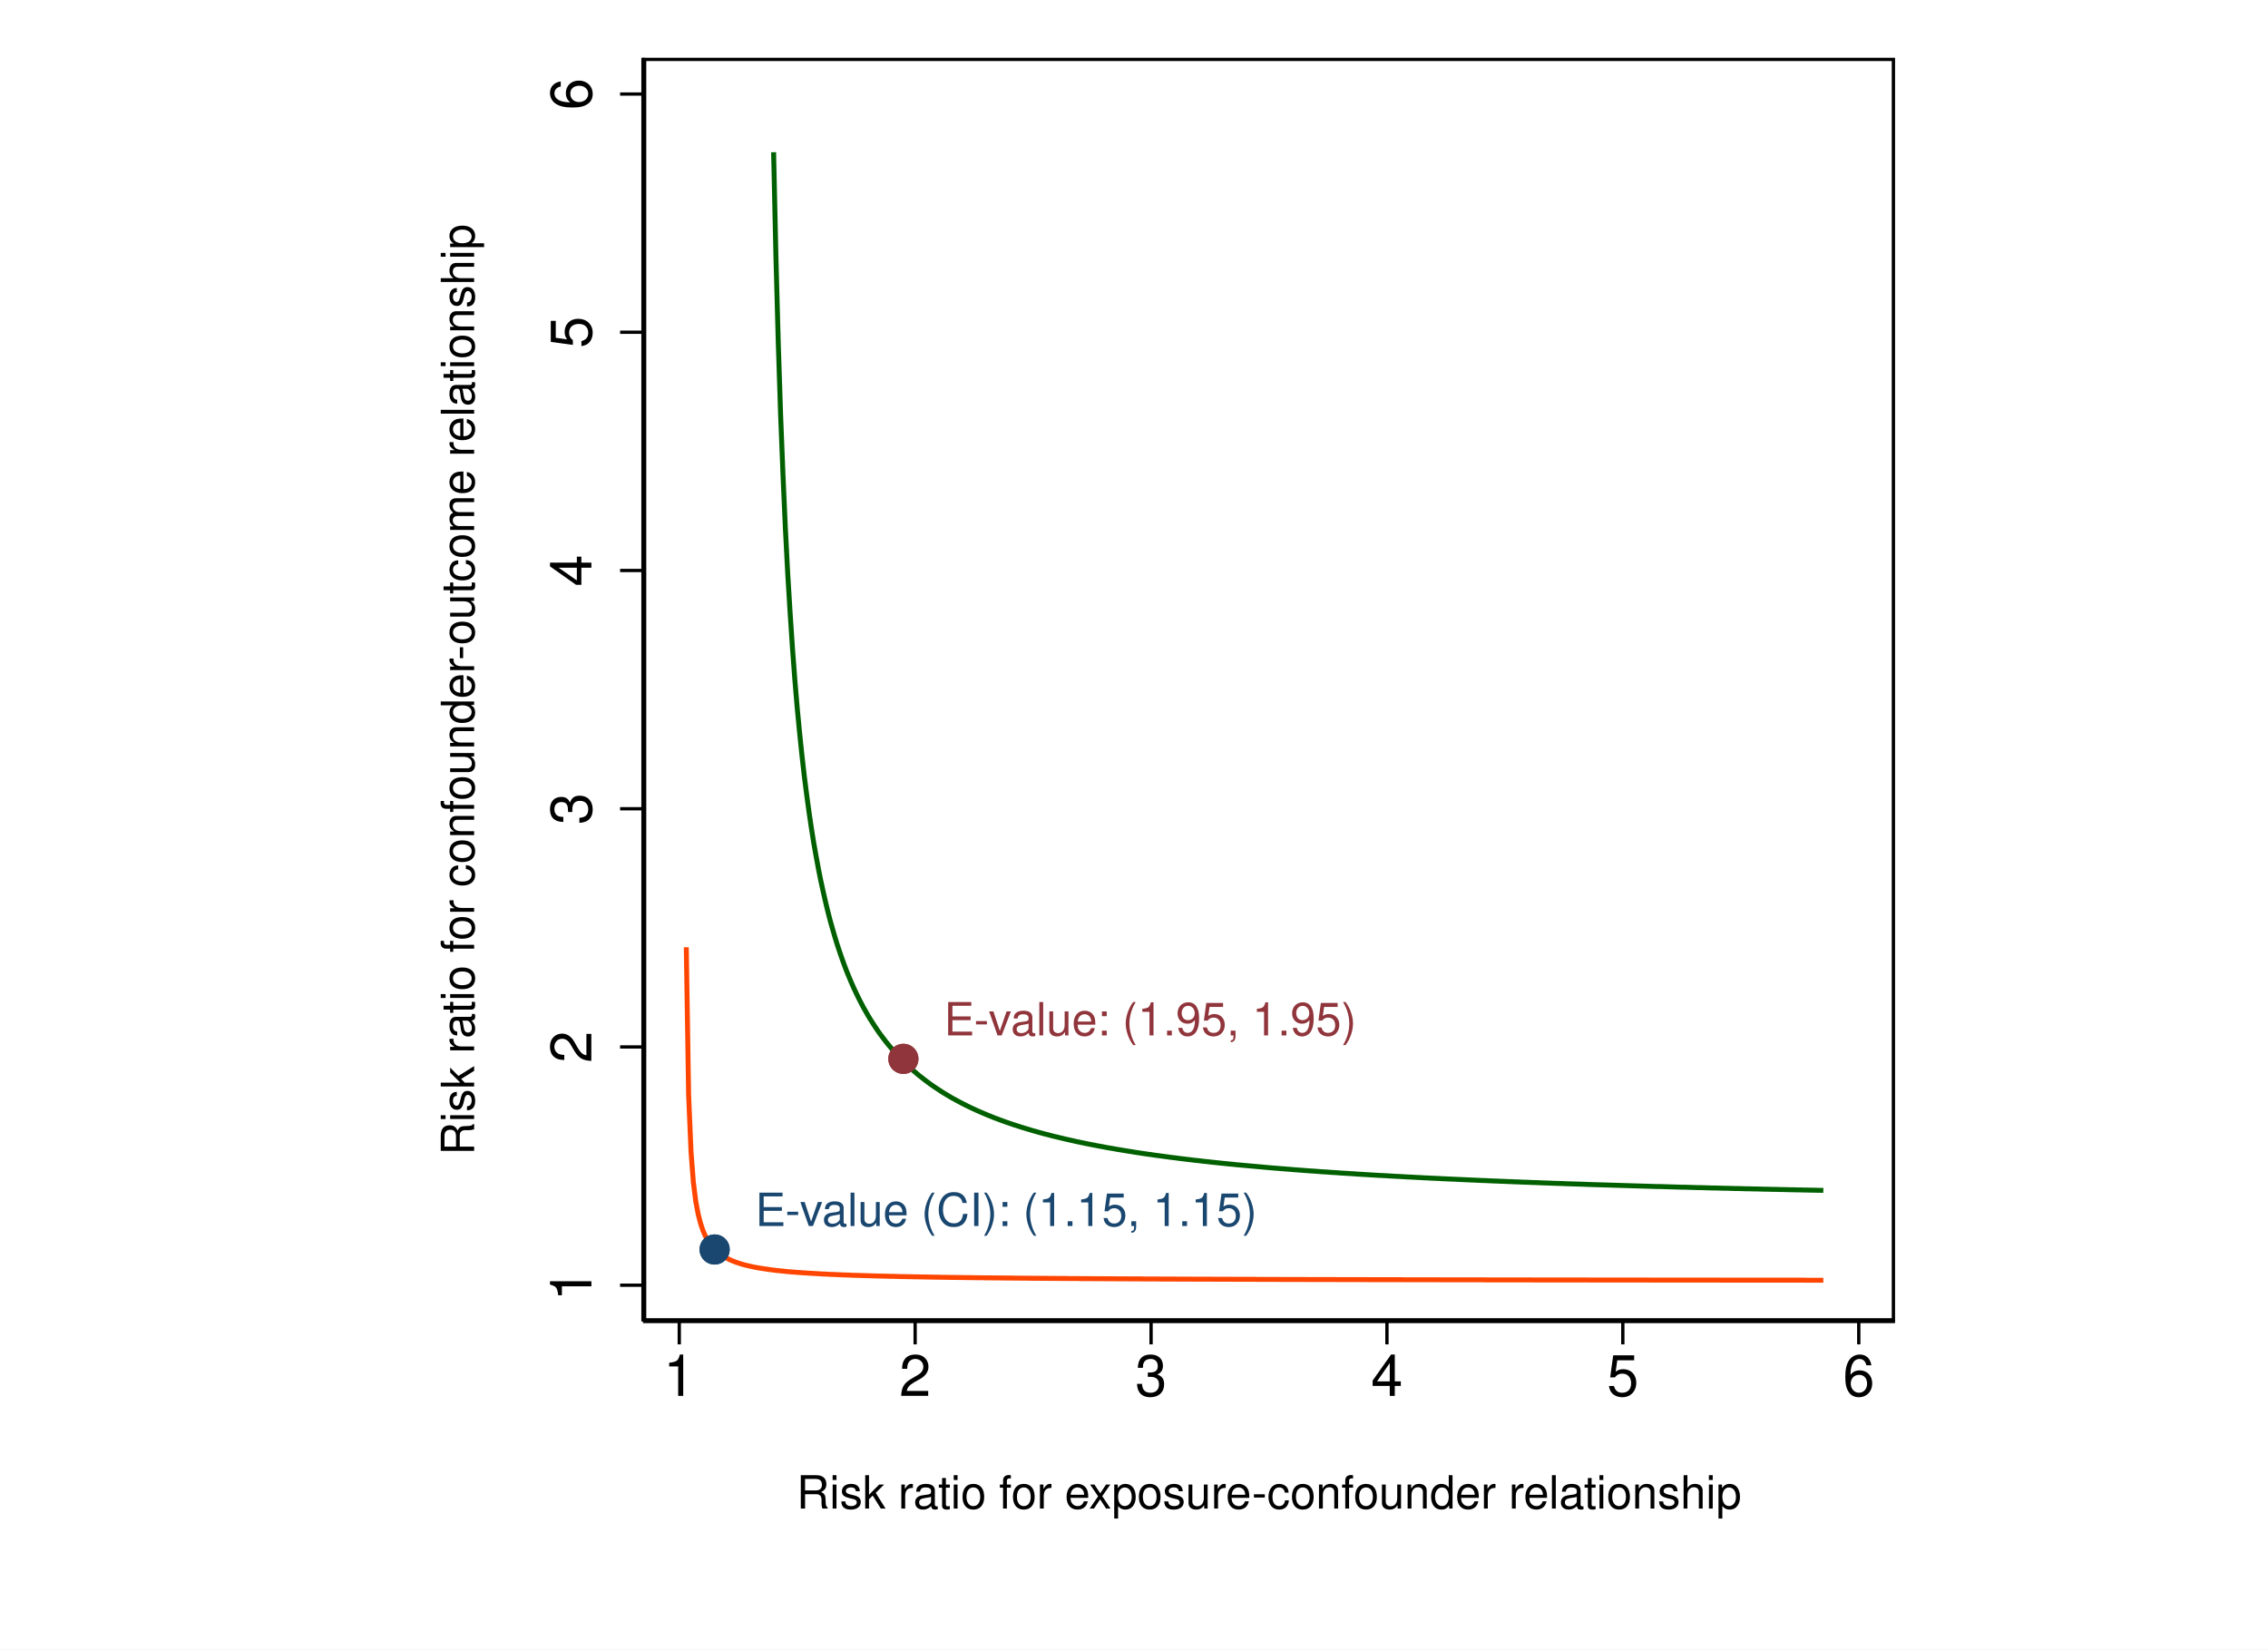
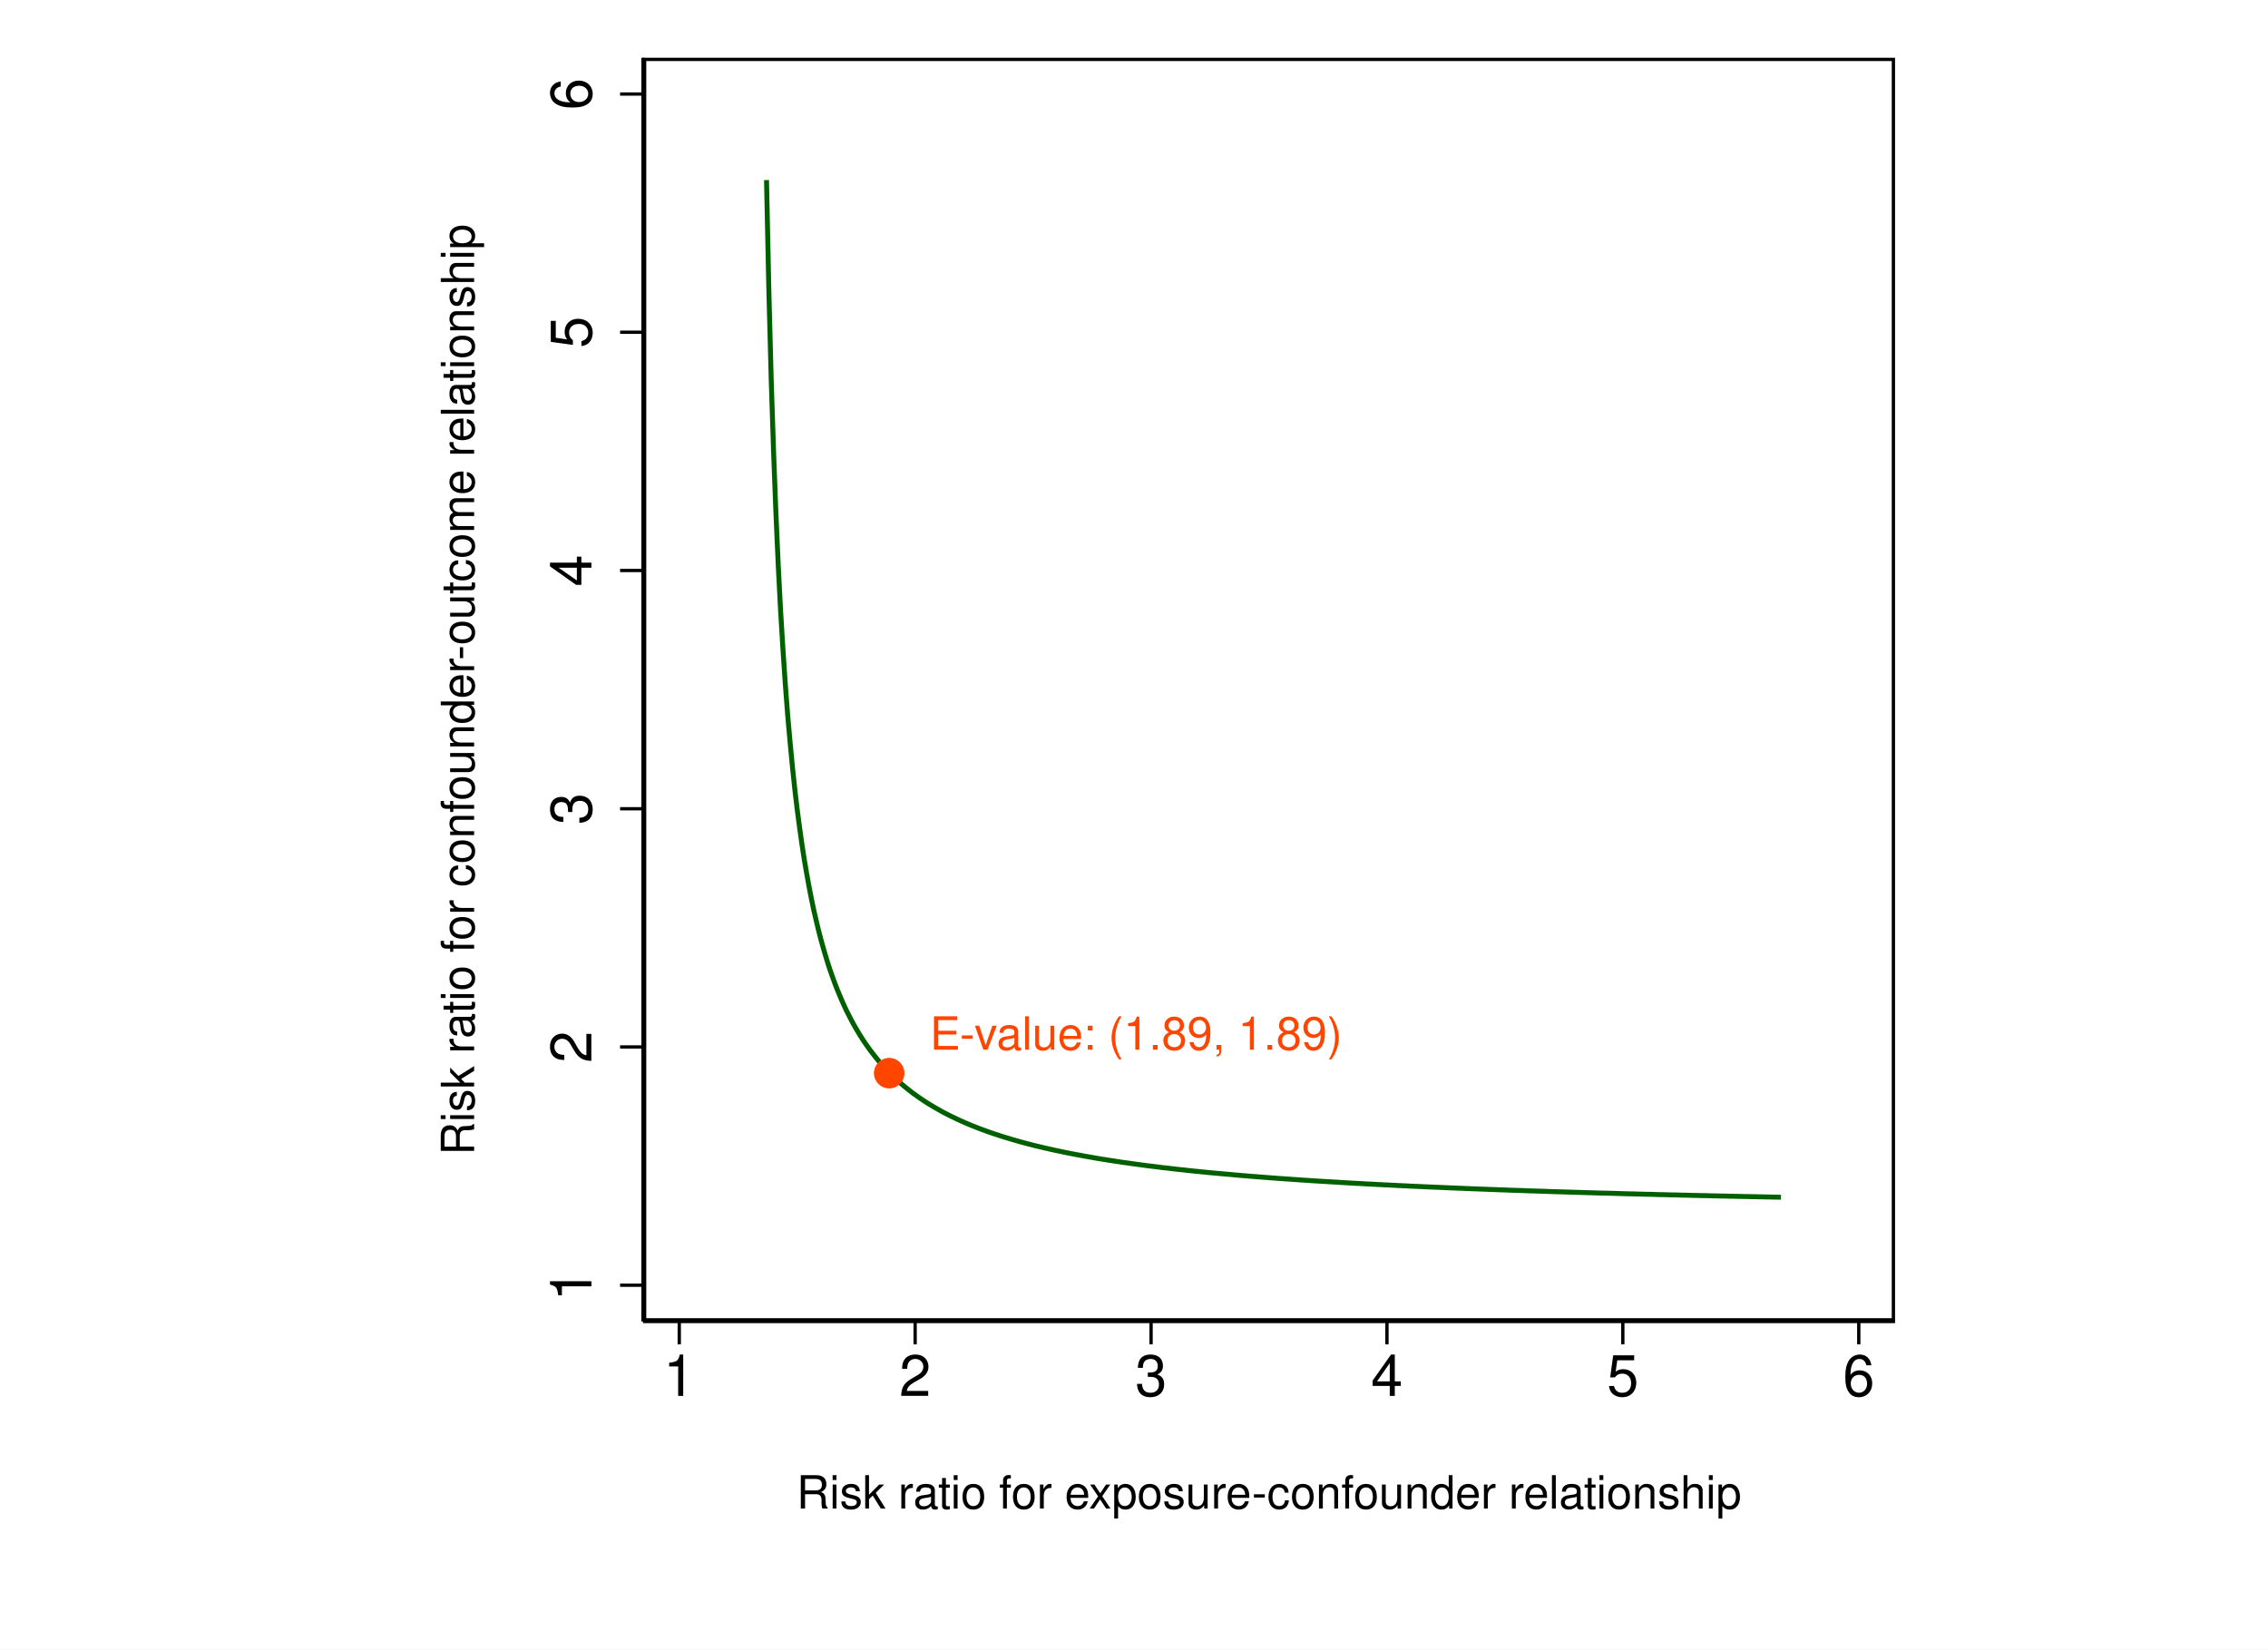
<svg xmlns="http://www.w3.org/2000/svg" version="1.1" width="5.50in" height="4.00in" viewBox="0 0 3960 2880">
  <rect x="0" y="0" width="3960" height="2880" style="fill:#FFFFFF;stroke:none" />
  <rect x="0.00" y="0.00" width="3959.88" height="2880.00" style="fill:#FFFFFF" />
  <rect x="2.88" y="2.88" width="3954.12" height="2874.24" style="fill:none;stroke:#FFFFFF;stroke-width:5.76" />
  <rect x="1125.54" y="103.74" width="2180.41" height="2201.02" style="fill:none;stroke:#000000;stroke-width:5.76" />
-   <path d=" M1350.73 265.82 L1354.82 448.98 L1358.90 599.22 L1362.98 724.58 L1367.19 830.76 L1371.27 921.97 L1375.36 1001.05 L1379.57 1070.22 L1383.65 1131.48 L1387.73 1185.81 L1391.82 1234.57 L1396.02 1278.38 L1400.11 1318.10 L1404.19 1354.11 L1408.40 1387.16 L1412.48 1417.35 L1416.57 1445.20 L1420.65 1470.94 L1424.86 1494.70 L1428.94 1516.85 L1433.03 1537.39 L1437.23 1556.58 L1441.32 1574.52 L1445.40 1591.47 L1449.48 1607.32 L1453.69 1622.17 L1457.78 1636.27 L1461.86 1649.52 L1466.07 1662.14 L1470.15 1674.02 L1474.23 1685.28 L1478.32 1696.05 L1482.53 1706.32 L1486.61 1715.97 L1490.69 1725.25 L1494.90 1734.16 L1498.98 1742.58 L1503.07 1750.62 L1507.15 1758.42 L1511.36 1765.84 L1515.44 1773.02 L1519.53 1779.83 L1523.73 1786.39 L1527.82 1792.70 L1531.90 1798.76 L1535.98 1804.70 L1540.19 1810.27 L1544.28 1815.72 L1548.36 1821.04 L1552.57 1826.11 L1556.65 1830.94 L1560.73 1835.76 L1564.82 1840.34 L1569.03 1844.80 L1573.11 1849.01 L1577.19 1853.21 L1581.40 1857.30 L1585.48 1861.13 L1589.57 1864.97 L1593.65 1868.68 L1597.86 1872.15 L1601.94 1875.74 L1606.03 1879.08 L1610.23 1882.30 L1614.32 1885.51 L1618.40 1888.61 L1622.49 1891.70 L1626.69 1894.67 L1630.78 1897.52 L1634.86 1900.24 L1639.07 1902.96 L1643.15 1905.69 L1647.24 1908.28 L1651.32 1910.76 L1655.53 1913.23 L1659.61 1915.71 L1663.69 1918.06 L1667.90 1920.29 L1671.99 1922.52 L1676.07 1924.74 L1680.15 1926.85 L1684.36 1928.95 L1688.44 1931.06 L1692.53 1933.04 L1696.61 1935.02 L1700.82 1936.87 L1704.90 1938.85 L1708.99 1940.58 L1713.19 1942.44 L1717.28 1944.17 L1721.36 1945.91 L1725.45 1947.64 L1729.65 1949.25 L1733.74 1950.98 L1737.82 1952.59 L1742.03 1954.07 L1746.11 1955.68 L1750.20 1957.17 L1754.28 1958.65 L1758.49 1960.14 L1762.57 1961.50 L1766.65 1962.86 L1770.86 1964.35 L1774.95 1965.58 L1779.03 1966.94 L1783.11 1968.31 L1787.32 1969.54 L1791.40 1970.78 L1795.49 1972.02 L1799.70 1973.26 L1803.78 1974.49 L1807.86 1975.61 L1811.95 1976.84 L1816.15 1977.96 L1820.24 1979.07 L1824.32 1980.19 L1828.53 1981.18 L1832.61 1982.29 L1836.70 1983.40 L1840.78 1984.39 L1844.99 1985.38 L1849.07 1986.37 L1853.16 1987.36 L1857.36 1988.35 L1861.45 1989.34 L1865.53 1990.21 L1869.62 1991.20 L1873.82 1992.07 L1877.91 1993.06 L1881.99 1993.92 L1886.20 1994.79 L1890.28 1995.65 L1894.37 1996.52 L1898.45 1997.39 L1902.66 1998.13 L1906.74 1999.00 L1910.82 1999.74 L1915.03 2000.61 L1919.12 2001.35 L1923.20 2002.09 L1927.28 2002.83 L1931.49 2003.70 L1935.57 2004.44 L1939.66 2005.06 L1943.87 2005.80 L1947.95 2006.55 L1952.03 2007.29 L1956.12 2007.91 L1960.32 2008.65 L1964.41 2009.27 L1968.49 2010.01 L1972.70 2010.63 L1976.78 2011.25 L1980.87 2011.99 L1984.95 2012.61 L1989.16 2013.23 L1993.24 2013.85 L1997.33 2014.47 L2001.53 2015.08 L2005.62 2015.70 L2009.70 2016.20 L2013.78 2016.82 L2017.99 2017.44 L2022.08 2017.93 L2026.16 2018.55 L2030.24 2019.04 L2034.45 2019.66 L2038.53 2020.16 L2042.62 2020.78 L2046.83 2021.27 L2050.91 2021.77 L2054.99 2022.26 L2059.08 2022.88 L2063.28 2023.38 L2067.37 2023.87 L2071.45 2024.37 L2075.66 2024.86 L2079.74 2025.36 L2083.83 2025.85 L2087.91 2026.35 L2092.12 2026.72 L2096.20 2027.21 L2100.28 2027.71 L2104.49 2028.20 L2108.58 2028.57 L2112.66 2029.07 L2116.74 2029.56 L2120.95 2029.93 L2125.03 2030.43 L2129.12 2030.80 L2133.33 2031.30 L2137.41 2031.67 L2141.49 2032.04 L2145.58 2032.53 L2149.78 2032.90 L2153.87 2033.28 L2157.95 2033.77 L2162.16 2034.14 L2166.24 2034.51 L2170.33 2034.88 L2174.41 2035.26 L2178.62 2035.63 L2182.70 2036.00 L2186.79 2036.37 L2190.99 2036.74 L2195.08 2037.11 L2199.16 2037.48 L2203.24 2037.85 L2207.45 2038.23 L2211.54 2038.60 L2215.62 2038.97 L2219.83 2039.34 L2223.91 2039.71 L2227.99 2039.96 L2232.08 2040.33 L2236.29 2040.70 L2240.37 2040.95 L2244.45 2041.32 L2248.66 2041.69 L2252.74 2041.94 L2256.83 2042.31 L2260.91 2042.68 L2265.12 2042.93 L2269.20 2043.30 L2273.29 2043.55 L2277.49 2043.92 L2281.58 2044.17 L2285.66 2044.54 L2289.75 2044.79 L2293.95 2045.03 L2298.04 2045.40 L2302.12 2045.65 L2306.33 2046.02 L2310.41 2046.27 L2314.50 2046.52 L2318.58 2046.77 L2322.79 2047.14 L2326.87 2047.38 L2330.95 2047.63 L2335.16 2047.88 L2339.25 2048.25 L2343.33 2048.50 L2347.41 2048.75 L2351.62 2048.99 L2355.70 2049.24 L2359.79 2049.49 L2364.00 2049.74 L2368.08 2050.11 L2372.16 2050.35 L2376.25 2050.60 L2380.45 2050.85 L2384.54 2051.10 L2388.62 2051.34 L2392.71 2051.59 L2396.91 2051.84 L2401.00 2052.09 L2405.08 2052.33 L2409.29 2052.58 L2413.37 2052.71 L2417.46 2052.95 L2421.54 2053.20 L2425.75 2053.45 L2429.83 2053.70 L2433.91 2053.94 L2438.12 2054.19 L2442.21 2054.31 L2446.29 2054.56 L2450.37 2054.81 L2454.58 2055.06 L2458.66 2055.30 L2462.75 2055.43 L2466.96 2055.68 L2471.04 2055.92 L2475.12 2056.17 L2479.21 2056.29 L2483.41 2056.54 L2487.50 2056.79 L2491.58 2056.91 L2495.79 2057.16 L2499.87 2057.41 L2503.96 2057.53 L2508.04 2057.78 L2512.25 2057.90 L2516.33 2058.15 L2520.42 2058.40 L2524.62 2058.52 L2528.71 2058.77 L2532.79 2058.89 L2536.88 2059.14 L2541.08 2059.26 L2545.17 2059.51 L2549.25 2059.64 L2553.46 2059.88 L2557.54 2060.01 L2561.63 2060.25 L2565.71 2060.38 L2569.92 2060.63 L2574.00 2060.75 L2578.08 2061.00 L2582.29 2061.12 L2586.38 2061.37 L2590.46 2061.49 L2594.54 2061.62 L2598.75 2061.86 L2602.83 2061.99 L2606.92 2062.23 L2611.13 2062.36 L2615.21 2062.48 L2619.29 2062.73 L2623.38 2062.85 L2627.58 2062.98 L2631.67 2063.22 L2635.75 2063.35 L2639.96 2063.47 L2644.04 2063.72 L2648.13 2063.84 L2652.21 2063.97 L2656.42 2064.21 L2660.50 2064.34 L2664.59 2064.46 L2668.79 2064.59 L2672.88 2064.83 L2676.96 2064.96 L2681.04 2065.08 L2685.25 2065.20 L2689.34 2065.45 L2693.42 2065.58 L2697.63 2065.70 L2701.71 2065.82 L2705.79 2065.95 L2709.88 2066.19 L2714.09 2066.32 L2718.17 2066.44 L2722.25 2066.57 L2726.34 2066.69 L2730.54 2066.81 L2734.63 2067.06 L2738.71 2067.18 L2742.92 2067.31 L2747.00 2067.43 L2751.09 2067.56 L2755.17 2067.68 L2759.38 2067.80 L2763.46 2067.93 L2767.55 2068.05 L2771.75 2068.30 L2775.84 2068.42 L2779.92 2068.55 L2784.00 2068.67 L2788.21 2068.79 L2792.30 2068.92 L2796.38 2069.04 L2800.59 2069.16 L2804.67 2069.29 L2808.75 2069.41 L2812.84 2069.54 L2817.05 2069.66 L2821.13 2069.78 L2825.21 2069.91 L2829.42 2070.03 L2833.50 2070.15 L2837.59 2070.28 L2841.67 2070.40 L2845.88 2070.53 L2849.96 2070.65 L2854.05 2070.77 L2858.25 2070.90 L2862.34 2071.02 L2866.42 2071.14 L2870.51 2071.27 L2874.71 2071.39 L2878.80 2071.52 L2882.88 2071.64 L2887.09 2071.76 L2891.17 2071.89 L2895.26 2072.01 L2899.34 2072.01 L2903.55 2072.13 L2907.63 2072.26 L2911.71 2072.38 L2915.92 2072.51 L2920.01 2072.63 L2924.09 2072.75 L2928.17 2072.88 L2932.38 2073.00 L2936.46 2073.12 L2940.55 2073.12 L2944.76 2073.25 L2948.84 2073.37 L2952.92 2073.50 L2957.01 2073.62 L2961.21 2073.74 L2965.30 2073.87 L2969.38 2073.87 L2973.59 2073.99 L2977.67 2074.11 L2981.76 2074.24 L2985.84 2074.36 L2990.05 2074.49 L2994.13 2074.49 L2998.22 2074.61 L3002.42 2074.73 L3006.51 2074.86 L3010.59 2074.98 L3014.67 2074.98 L3018.88 2075.10 L3022.97 2075.23 L3027.05 2075.35 L3031.26 2075.48 L3035.34 2075.48 L3039.42 2075.60 L3043.51 2075.72 L3047.72 2075.85 L3051.80 2075.85 L3055.88 2075.97 L3060.09 2076.09 L3064.17 2076.22 L3068.26 2076.22 L3072.34 2076.34 L3076.55 2076.47 L3080.63 2076.59 L3084.72 2076.59 L3088.80 2076.71 L3093.01 2076.84 L3097.09 2076.96 L3101.18 2076.96 L3105.38 2077.08 L3109.47 2077.21 L3113.55 2077.21 L3117.63 2077.33 L3121.84 2077.46 L3125.93 2077.58 L3130.01 2077.58 L3134.22 2077.70 L3138.30 2077.83 L3142.38 2077.83 L3146.47 2077.95 L3150.68 2078.07 L3154.76 2078.07 L3158.84 2078.20 L3163.05 2078.32 L3167.13 2078.32 L3171.22 2078.45 L3175.30 2078.57 L3179.51 2078.57 L3183.59 2078.69" stroke-linejoin="round" style="fill:none;stroke:#006000;stroke-width:8.64" />
-   <path d=" M1198.27 1654.09 L1202.36 1911.87 L1206.56 2011.50 L1210.65 2064.46 L1214.73 2097.26 L1218.94 2119.66 L1223.02 2135.74 L1227.11 2148.00 L1231.19 2157.65 L1235.40 2165.45 L1239.48 2171.76 L1243.56 2177.08 L1247.77 2181.66 L1251.86 2185.49 L1255.94 2188.83 L1260.02 2191.80 L1264.23 2194.53 L1268.31 2196.75 L1272.40 2198.86 L1276.61 2200.84 L1280.69 2202.45 L1284.77 2204.06 L1288.86 2205.42 L1293.06 2206.78 L1297.15 2208.02 L1301.23 2209.13 L1305.44 2210.12 L1309.52 2211.11 L1313.61 2211.98 L1317.69 2212.84 L1321.90 2213.59 L1325.98 2214.33 L1330.07 2214.95 L1334.15 2215.57 L1338.36 2216.18 L1342.44 2216.80 L1346.52 2217.30 L1350.73 2217.92 L1354.82 2218.41 L1358.90 2218.78 L1362.98 2219.28 L1367.19 2219.65 L1371.27 2220.14 L1375.36 2220.52 L1379.57 2220.89 L1383.65 2221.26 L1387.73 2221.51 L1391.82 2221.88 L1396.02 2222.12 L1400.11 2222.50 L1404.19 2222.74 L1408.40 2222.99 L1412.48 2223.24 L1416.57 2223.49 L1420.65 2223.73 L1424.86 2223.98 L1428.94 2224.23 L1433.03 2224.48 L1437.23 2224.72 L1441.32 2224.85 L1445.40 2225.09 L1449.48 2225.34 L1453.69 2225.47 L1457.78 2225.59 L1461.86 2225.84 L1466.07 2225.96 L1470.15 2226.21 L1474.23 2226.33 L1478.32 2226.46 L1482.53 2226.58 L1486.61 2226.83 L1490.69 2226.95 L1494.90 2227.07 L1498.98 2227.20 L1503.07 2227.32 L1507.15 2227.45 L1511.36 2227.57 L1515.44 2227.69 L1519.53 2227.82 L1523.73 2227.94 L1527.82 2228.06 L1531.90 2228.19 L1535.98 2228.31 L1540.19 2228.31 L1544.28 2228.44 L1548.36 2228.56 L1552.57 2228.68 L1556.65 2228.81 L1560.73 2228.81 L1564.82 2228.93 L1569.03 2229.05 L1573.11 2229.18 L1577.19 2229.18 L1581.40 2229.30 L1585.48 2229.43 L1589.57 2229.43 L1593.65 2229.55 L1597.86 2229.67 L1601.94 2229.67 L1606.03 2229.80 L1610.23 2229.80 L1614.32 2229.92 L1618.40 2229.92 L1622.49 2230.04 L1626.69 2230.17 L1630.78 2230.17 L1634.86 2230.29 L1639.07 2230.29 L1643.15 2230.42 L1647.24 2230.42 L1651.32 2230.54 L1655.53 2230.54 L1659.61 2230.66 L1663.69 2230.66 L1667.90 2230.66 L1671.99 2230.79 L1676.07 2230.79 L1680.15 2230.91 L1684.36 2230.91 L1688.44 2231.03 L1692.53 2231.03 L1696.61 2231.03 L1700.82 2231.16 L1704.90 2231.16 L1708.99 2231.28 L1713.19 2231.28 L1717.28 2231.28 L1721.36 2231.41 L1725.45 2231.41 L1729.65 2231.41 L1733.74 2231.53 L1737.82 2231.53 L1742.03 2231.53 L1746.11 2231.65 L1750.20 2231.65 L1754.28 2231.65 L1758.49 2231.78 L1762.57 2231.78 L1766.65 2231.78 L1770.86 2231.90 L1774.95 2231.90 L1779.03 2231.90 L1783.11 2232.02 L1787.32 2232.02 L1791.40 2232.02 L1795.49 2232.02 L1799.70 2232.15 L1803.78 2232.15 L1807.86 2232.15 L1811.95 2232.15 L1816.15 2232.27 L1820.24 2232.27 L1824.32 2232.27 L1828.53 2232.27 L1832.61 2232.40 L1836.70 2232.40 L1840.78 2232.40 L1844.99 2232.40 L1849.07 2232.52 L1853.16 2232.52 L1857.36 2232.52 L1861.45 2232.52 L1865.53 2232.64 L1869.62 2232.64 L1873.82 2232.64 L1877.91 2232.64 L1881.99 2232.64 L1886.20 2232.77 L1890.28 2232.77 L1894.37 2232.77 L1898.45 2232.77 L1902.66 2232.77 L1906.74 2232.89 L1910.82 2232.89 L1915.03 2232.89 L1919.12 2232.89 L1923.20 2232.89 L1927.28 2233.01 L1931.49 2233.01 L1935.57 2233.01 L1939.66 2233.01 L1943.87 2233.01 L1947.95 2233.14 L1952.03 2233.14 L1956.12 2233.14 L1960.32 2233.14 L1964.41 2233.14 L1968.49 2233.14 L1972.70 2233.26 L1976.78 2233.26 L1980.87 2233.26 L1984.95 2233.26 L1989.16 2233.26 L1993.24 2233.26 L1997.33 2233.39 L2001.53 2233.39 L2005.62 2233.39 L2009.70 2233.39 L2013.78 2233.39 L2017.99 2233.39 L2022.08 2233.39 L2026.16 2233.51 L2030.24 2233.51 L2034.45 2233.51 L2038.53 2233.51 L2042.62 2233.51 L2046.83 2233.51 L2050.91 2233.51 L2054.99 2233.63 L2059.08 2233.63 L2063.28 2233.63 L2067.37 2233.63 L2071.45 2233.63 L2075.66 2233.63 L2079.74 2233.63 L2083.83 2233.76 L2087.91 2233.76 L2092.12 2233.76 L2096.20 2233.76 L2100.28 2233.76 L2104.49 2233.76 L2108.58 2233.76 L2112.66 2233.76 L2116.74 2233.76 L2120.95 2233.88 L2125.03 2233.88 L2129.12 2233.88 L2133.33 2233.88 L2137.41 2233.88 L2141.49 2233.88 L2145.58 2233.88 L2149.78 2233.88 L2153.87 2234.00 L2157.95 2234.00 L2162.16 2234.00 L2166.24 2234.00 L2170.33 2234.00 L2174.41 2234.00 L2178.62 2234.00 L2182.70 2234.00 L2186.79 2234.00 L2190.99 2234.00 L2195.08 2234.13 L2199.16 2234.13 L2203.24 2234.13 L2207.45 2234.13 L2211.54 2234.13 L2215.62 2234.13 L2219.83 2234.13 L2223.91 2234.13 L2227.99 2234.13 L2232.08 2234.13 L2236.29 2234.25 L2240.37 2234.25 L2244.45 2234.25 L2248.66 2234.25 L2252.74 2234.25 L2256.83 2234.25 L2260.91 2234.25 L2265.12 2234.25 L2269.20 2234.25 L2273.29 2234.25 L2277.49 2234.25 L2281.58 2234.38 L2285.66 2234.38 L2289.75 2234.38 L2293.95 2234.38 L2298.04 2234.38 L2302.12 2234.38 L2306.33 2234.38 L2310.41 2234.38 L2314.50 2234.38 L2318.58 2234.38 L2322.79 2234.38 L2326.87 2234.38 L2330.95 2234.38 L2335.16 2234.50 L2339.25 2234.50 L2343.33 2234.50 L2347.41 2234.50 L2351.62 2234.50 L2355.70 2234.50 L2359.79 2234.50 L2364.00 2234.50 L2368.08 2234.50 L2372.16 2234.50 L2376.25 2234.50 L2380.45 2234.50 L2384.54 2234.50 L2388.62 2234.62 L2392.71 2234.62 L2396.91 2234.62 L2401.00 2234.62 L2405.08 2234.62 L2409.29 2234.62 L2413.37 2234.62 L2417.46 2234.62 L2421.54 2234.62 L2425.75 2234.62 L2429.83 2234.62 L2433.91 2234.62 L2438.12 2234.62 L2442.21 2234.62 L2446.29 2234.62 L2450.37 2234.75 L2454.58 2234.75 L2458.66 2234.75 L2462.75 2234.75 L2466.96 2234.75 L2471.04 2234.75 L2475.12 2234.75 L2479.21 2234.75 L2483.41 2234.75 L2487.50 2234.75 L2491.58 2234.75 L2495.79 2234.75 L2499.87 2234.75 L2503.96 2234.75 L2508.04 2234.75 L2512.25 2234.75 L2516.33 2234.87 L2520.42 2234.87 L2524.62 2234.87 L2528.71 2234.87 L2532.79 2234.87 L2536.88 2234.87 L2541.08 2234.87 L2545.17 2234.87 L2549.25 2234.87 L2553.46 2234.87 L2557.54 2234.87 L2561.63 2234.87 L2565.71 2234.87 L2569.92 2234.87 L2574.00 2234.87 L2578.08 2234.87 L2582.29 2234.87 L2586.38 2234.87 L2590.46 2234.87 L2594.54 2234.99 L2598.75 2234.99 L2602.83 2234.99 L2606.92 2234.99 L2611.13 2234.99 L2615.21 2234.99 L2619.29 2234.99 L2623.38 2234.99 L2627.58 2234.99 L2631.67 2234.99 L2635.75 2234.99 L2639.96 2234.99 L2644.04 2234.99 L2648.13 2234.99 L2652.21 2234.99 L2656.42 2234.99 L2660.50 2234.99 L2664.59 2234.99 L2668.79 2234.99 L2672.88 2234.99 L2676.96 2235.12 L2681.04 2235.12 L2685.25 2235.12 L2689.34 2235.12 L2693.42 2235.12 L2697.63 2235.12 L2701.71 2235.12 L2705.79 2235.12 L2709.88 2235.12 L2714.09 2235.12 L2718.17 2235.12 L2722.25 2235.12 L2726.34 2235.12 L2730.54 2235.12 L2734.63 2235.12 L2738.71 2235.12 L2742.92 2235.12 L2747.00 2235.12 L2751.09 2235.12 L2755.17 2235.12 L2759.38 2235.12 L2763.46 2235.12 L2767.55 2235.12 L2771.75 2235.12 L2775.84 2235.24 L2779.92 2235.24 L2784.00 2235.24 L2788.21 2235.24 L2792.30 2235.24 L2796.38 2235.24 L2800.59 2235.24 L2804.67 2235.24 L2808.75 2235.24 L2812.84 2235.24 L2817.05 2235.24 L2821.13 2235.24 L2825.21 2235.24 L2829.42 2235.24 L2833.50 2235.24 L2837.59 2235.24 L2841.67 2235.24 L2845.88 2235.24 L2849.96 2235.24 L2854.05 2235.24 L2858.25 2235.24 L2862.34 2235.24 L2866.42 2235.24 L2870.51 2235.24 L2874.71 2235.24 L2878.80 2235.24 L2882.88 2235.37 L2887.09 2235.37 L2891.17 2235.37 L2895.26 2235.37 L2899.34 2235.37 L2903.55 2235.37 L2907.63 2235.37 L2911.71 2235.37 L2915.92 2235.37 L2920.01 2235.37 L2924.09 2235.37 L2928.17 2235.37 L2932.38 2235.37 L2936.46 2235.37 L2940.55 2235.37 L2944.76 2235.37 L2948.84 2235.37 L2952.92 2235.37 L2957.01 2235.37 L2961.21 2235.37 L2965.30 2235.37 L2969.38 2235.37 L2973.59 2235.37 L2977.67 2235.37 L2981.76 2235.37 L2985.84 2235.37 L2990.05 2235.37 L2994.13 2235.37 L2998.22 2235.37 L3002.42 2235.37 L3006.51 2235.49 L3010.59 2235.49 L3014.67 2235.49 L3018.88 2235.49 L3022.97 2235.49 L3027.05 2235.49 L3031.26 2235.49 L3035.34 2235.49 L3039.42 2235.49 L3043.51 2235.49 L3047.72 2235.49 L3051.80 2235.49 L3055.88 2235.49 L3060.09 2235.49 L3064.17 2235.49 L3068.26 2235.49 L3072.34 2235.49 L3076.55 2235.49 L3080.63 2235.49 L3084.72 2235.49 L3088.80 2235.49 L3093.01 2235.49 L3097.09 2235.49 L3101.18 2235.49 L3105.38 2235.49 L3109.47 2235.49 L3113.55 2235.49 L3117.63 2235.49 L3121.84 2235.49 L3125.93 2235.49 L3130.01 2235.49 L3134.22 2235.49 L3138.30 2235.49 L3142.38 2235.49 L3146.47 2235.49 L3150.68 2235.49 L3154.76 2235.61 L3158.84 2235.61 L3163.05 2235.61 L3167.13 2235.61 L3171.22 2235.61 L3175.30 2235.61 L3179.51 2235.61 L3183.59 2235.61" stroke-linejoin="round" style="fill:none;stroke:#FF4500;stroke-width:8.64" />
-   <circle cx="1247.77" cy="2181.90" r="26.35" style="fill:#1A476F" />
-   <circle cx="1247.77" cy="2181.90" r="22.03" style="fill:none;stroke:#1A476F;stroke-width:8.64" />
-   <text x="1318.80" y="2140.94" style="font-family:'Helvetica';font-size:79.94px;fill:#1A476f">E-value (CI): (1.15, 1.15)</text>
-   <circle cx="1577.32" cy="1849.01" r="26.35" style="fill:#90353B" />
-   <circle cx="1577.32" cy="1849.01" r="22.03" style="fill:none;stroke:#90353B;stroke-width:8.64" />
-   <text x="1648.35" y="1808.04" style="font-family:'Helvetica';font-size:79.94px;fill:#90353b">E-value: (1.95, 1.95)</text>
+   <path d=" M1338.36 314.46 L1342.44 506.40 L1346.52 661.59 L1350.73 789.55 L1354.82 896.97 L1358.90 988.42 L1362.98 1067.25 L1367.19 1135.81 L1371.27 1195.96 L1375.36 1249.30 L1379.57 1296.82 L1383.65 1339.39 L1387.73 1377.88 L1391.82 1412.77 L1396.02 1444.58 L1400.11 1473.66 L1404.19 1500.27 L1408.40 1524.90 L1412.48 1547.54 L1416.57 1568.70 L1420.65 1588.26 L1424.86 1606.45 L1428.94 1623.53 L1433.03 1639.49 L1437.23 1654.47 L1441.32 1668.57 L1445.40 1681.82 L1449.48 1694.31 L1453.69 1706.19 L1457.78 1717.46 L1461.86 1727.98 L1466.07 1738.12 L1470.15 1747.65 L1474.23 1756.81 L1478.32 1765.47 L1482.53 1773.76 L1486.61 1781.68 L1490.69 1789.23 L1494.90 1796.53 L1498.98 1803.47 L1503.07 1810.02 L1507.15 1816.46 L1511.36 1822.65 L1515.44 1828.46 L1519.53 1834.16 L1523.73 1839.60 L1527.82 1844.80 L1531.90 1849.87 L1535.98 1854.82 L1540.19 1859.53 L1544.28 1864.10 L1548.36 1868.44 L1552.57 1872.77 L1556.65 1876.85 L1560.73 1880.81 L1564.82 1884.65 L1569.03 1888.36 L1573.11 1892.07 L1577.19 1895.54 L1581.40 1899.00 L1585.48 1902.22 L1589.57 1905.44 L1593.65 1908.66 L1597.86 1911.63 L1601.94 1914.60 L1606.03 1917.44 L1610.23 1920.29 L1614.32 1923.01 L1618.40 1925.61 L1622.49 1928.21 L1626.69 1930.68 L1630.78 1933.16 L1634.86 1935.51 L1639.07 1937.86 L1643.15 1940.21 L1647.24 1942.44 L1651.32 1944.54 L1655.53 1946.65 L1659.61 1948.75 L1663.69 1950.73 L1667.90 1952.71 L1671.99 1954.69 L1676.07 1956.55 L1680.15 1958.40 L1684.36 1960.26 L1688.44 1961.99 L1692.53 1963.73 L1696.61 1965.46 L1700.82 1967.07 L1704.90 1968.68 L1708.99 1970.29 L1713.19 1971.89 L1717.28 1973.38 L1721.36 1974.86 L1725.45 1976.35 L1729.65 1977.83 L1733.74 1979.20 L1737.82 1980.56 L1742.03 1981.92 L1746.11 1983.28 L1750.20 1984.64 L1754.28 1985.88 L1758.49 1987.12 L1762.57 1988.35 L1766.65 1989.59 L1770.86 1990.83 L1774.95 1991.94 L1779.03 1993.18 L1783.11 1994.29 L1787.32 1995.41 L1791.40 1996.52 L1795.49 1997.63 L1799.70 1998.62 L1803.78 1999.74 L1807.86 2000.73 L1811.95 2001.72 L1816.15 2002.71 L1820.24 2003.70 L1824.32 2004.69 L1828.53 2005.56 L1832.61 2006.55 L1836.70 2007.41 L1840.78 2008.40 L1844.99 2009.27 L1849.07 2010.13 L1853.16 2011.00 L1857.36 2011.87 L1861.45 2012.73 L1865.53 2013.48 L1869.62 2014.34 L1873.82 2015.08 L1877.91 2015.95 L1881.99 2016.69 L1886.20 2017.44 L1890.28 2018.18 L1894.37 2019.04 L1898.45 2019.66 L1902.66 2020.41 L1906.74 2021.15 L1910.82 2021.89 L1915.03 2022.63 L1919.12 2023.25 L1923.20 2023.99 L1927.28 2024.61 L1931.49 2025.23 L1935.57 2025.97 L1939.66 2026.59 L1943.87 2027.21 L1947.95 2027.83 L1952.03 2028.45 L1956.12 2029.07 L1960.32 2029.69 L1964.41 2030.31 L1968.49 2030.80 L1972.70 2031.42 L1976.78 2032.04 L1980.87 2032.53 L1984.95 2033.15 L1989.16 2033.65 L1993.24 2034.27 L1997.33 2034.76 L2001.53 2035.38 L2005.62 2035.87 L2009.70 2036.37 L2013.78 2036.86 L2017.99 2037.36 L2022.08 2037.85 L2026.16 2038.47 L2030.24 2038.97 L2034.45 2039.34 L2038.53 2039.83 L2042.62 2040.33 L2046.83 2040.83 L2050.91 2041.32 L2054.99 2041.82 L2059.08 2042.19 L2063.28 2042.68 L2067.37 2043.05 L2071.45 2043.55 L2075.66 2044.04 L2079.74 2044.41 L2083.83 2044.91 L2087.91 2045.28 L2092.12 2045.65 L2096.20 2046.15 L2100.28 2046.52 L2104.49 2046.89 L2108.58 2047.38 L2112.66 2047.76 L2116.74 2048.13 L2120.95 2048.50 L2125.03 2048.87 L2129.12 2049.24 L2133.33 2049.61 L2137.41 2049.98 L2141.49 2050.35 L2145.58 2050.73 L2149.78 2051.10 L2153.87 2051.47 L2157.95 2051.84 L2162.16 2052.21 L2166.24 2052.58 L2170.33 2052.95 L2174.41 2053.20 L2178.62 2053.57 L2182.70 2053.94 L2186.79 2054.31 L2190.99 2054.56 L2195.08 2054.93 L2199.16 2055.18 L2203.24 2055.55 L2207.45 2055.92 L2211.54 2056.17 L2215.62 2056.54 L2219.83 2056.79 L2223.91 2057.16 L2227.99 2057.41 L2232.08 2057.78 L2236.29 2058.03 L2240.37 2058.27 L2244.45 2058.65 L2248.66 2058.89 L2252.74 2059.14 L2256.83 2059.51 L2260.91 2059.76 L2265.12 2060.01 L2269.20 2060.38 L2273.29 2060.63 L2277.49 2060.87 L2281.58 2061.12 L2285.66 2061.37 L2289.75 2061.74 L2293.95 2061.99 L2298.04 2062.23 L2302.12 2062.48 L2306.33 2062.73 L2310.41 2062.98 L2314.50 2063.22 L2318.58 2063.47 L2322.79 2063.72 L2326.87 2063.97 L2330.95 2064.21 L2335.16 2064.46 L2339.25 2064.71 L2343.33 2064.96 L2347.41 2065.20 L2351.62 2065.45 L2355.70 2065.70 L2359.79 2065.95 L2364.00 2066.19 L2368.08 2066.44 L2372.16 2066.57 L2376.25 2066.81 L2380.45 2067.06 L2384.54 2067.31 L2388.62 2067.56 L2392.71 2067.68 L2396.91 2067.93 L2401.00 2068.17 L2405.08 2068.42 L2409.29 2068.55 L2413.37 2068.79 L2417.46 2069.04 L2421.54 2069.16 L2425.75 2069.41 L2429.83 2069.66 L2433.91 2069.78 L2438.12 2070.03 L2442.21 2070.28 L2446.29 2070.40 L2450.37 2070.65 L2454.58 2070.77 L2458.66 2071.02 L2462.75 2071.27 L2466.96 2071.39 L2471.04 2071.64 L2475.12 2071.76 L2479.21 2072.01 L2483.41 2072.13 L2487.50 2072.38 L2491.58 2072.51 L2495.79 2072.75 L2499.87 2072.88 L2503.96 2073.12 L2508.04 2073.25 L2512.25 2073.37 L2516.33 2073.62 L2520.42 2073.74 L2524.62 2073.99 L2528.71 2074.11 L2532.79 2074.36 L2536.88 2074.49 L2541.08 2074.61 L2545.17 2074.86 L2549.25 2074.98 L2553.46 2075.10 L2557.54 2075.35 L2561.63 2075.48 L2565.71 2075.60 L2569.92 2075.85 L2574.00 2075.97 L2578.08 2076.09 L2582.29 2076.34 L2586.38 2076.47 L2590.46 2076.59 L2594.54 2076.71 L2598.75 2076.96 L2602.83 2077.08 L2606.92 2077.21 L2611.13 2077.33 L2615.21 2077.58 L2619.29 2077.70 L2623.38 2077.83 L2627.58 2077.95 L2631.67 2078.07 L2635.75 2078.32 L2639.96 2078.45 L2644.04 2078.57 L2648.13 2078.69 L2652.21 2078.82 L2656.42 2078.94 L2660.50 2079.06 L2664.59 2079.31 L2668.79 2079.44 L2672.88 2079.56 L2676.96 2079.68 L2681.04 2079.81 L2685.25 2079.93 L2689.34 2080.06 L2693.42 2080.18 L2697.63 2080.30 L2701.71 2080.55 L2705.79 2080.67 L2709.88 2080.80 L2714.09 2080.92 L2718.17 2081.05 L2722.25 2081.17 L2726.34 2081.29 L2730.54 2081.42 L2734.63 2081.54 L2738.71 2081.66 L2742.92 2081.79 L2747.00 2081.91 L2751.09 2082.04 L2755.17 2082.16 L2759.38 2082.28 L2763.46 2082.41 L2767.55 2082.53 L2771.75 2082.65 L2775.84 2082.78 L2779.92 2082.90 L2784.00 2083.03 L2788.21 2083.15 L2792.30 2083.27 L2796.38 2083.40 L2800.59 2083.52 L2804.67 2083.52 L2808.75 2083.64 L2812.84 2083.77 L2817.05 2083.89 L2821.13 2084.02 L2825.21 2084.14 L2829.42 2084.26 L2833.50 2084.39 L2837.59 2084.51 L2841.67 2084.63 L2845.88 2084.76 L2849.96 2084.76 L2854.05 2084.88 L2858.25 2085.01 L2862.34 2085.13 L2866.42 2085.25 L2870.51 2085.38 L2874.71 2085.50 L2878.80 2085.50 L2882.88 2085.62 L2887.09 2085.75 L2891.17 2085.87 L2895.26 2086.00 L2899.34 2086.12 L2903.55 2086.12 L2907.63 2086.24 L2911.71 2086.37 L2915.92 2086.49 L2920.01 2086.61 L2924.09 2086.61 L2928.17 2086.74 L2932.38 2086.86 L2936.46 2086.99 L2940.55 2087.11 L2944.76 2087.11 L2948.84 2087.23 L2952.92 2087.36 L2957.01 2087.48 L2961.21 2087.48 L2965.30 2087.60 L2969.38 2087.73 L2973.59 2087.85 L2977.67 2087.85 L2981.76 2087.98 L2985.84 2088.10 L2990.05 2088.22 L2994.13 2088.22 L2998.22 2088.35 L3002.42 2088.47 L3006.51 2088.59 L3010.59 2088.59 L3014.67 2088.72 L3018.88 2088.84 L3022.97 2088.84 L3027.05 2088.97 L3031.26 2089.09 L3035.34 2089.21 L3039.42 2089.21 L3043.51 2089.34 L3047.72 2089.46 L3051.80 2089.46 L3055.88 2089.58 L3060.09 2089.71 L3064.17 2089.71 L3068.26 2089.83 L3072.34 2089.96 L3076.55 2089.96 L3080.63 2090.08 L3084.72 2090.20 L3088.80 2090.20 L3093.01 2090.33 L3097.09 2090.45 L3101.18 2090.45 L3105.38 2090.57 L3109.47 2090.70" stroke-linejoin="round" style="fill:none;stroke:#006000;stroke-width:8.64" />
+   <circle cx="1552.57" cy="1874.00" r="26.35" style="fill:#FF4500" />
+   <circle cx="1552.57" cy="1874.00" r="22.03" style="fill:none;stroke:#FF4500;stroke-width:8.64" />
+   <text x="1623.60" y="1833.04" style="font-family:'Helvetica';font-size:79.94px;fill:#FF4500">E-value: (1.89, 1.89)</text>
  <line x1="1122.66" y1="2307.64" x2="1122.66" y2="100.86" style="stroke:#000000;stroke-width:5.76" />
  <line x1="1122.66" y1="2244.28" x2="1082.69" y2="2244.28" style="stroke:#000000;stroke-width:5.76" />
  <text x="1032.58" y="2244.28" style="font-family:'Helvetica';font-size:99.99px;fill:#000000" transform="rotate(-90 1032.58,2244.28)" text-anchor="middle">1</text>
  <line x1="1122.66" y1="1828.22" x2="1082.69" y2="1828.22" style="stroke:#000000;stroke-width:5.76" />
  <text x="1032.58" y="1828.22" style="font-family:'Helvetica';font-size:99.99px;fill:#000000" transform="rotate(-90 1032.58,1828.22)" text-anchor="middle">2</text>
  <line x1="1122.66" y1="1412.28" x2="1082.69" y2="1412.28" style="stroke:#000000;stroke-width:5.76" />
  <text x="1032.58" y="1412.28" style="font-family:'Helvetica';font-size:99.99px;fill:#000000" transform="rotate(-90 1032.58,1412.28)" text-anchor="middle">3</text>
  <line x1="1122.66" y1="996.22" x2="1082.69" y2="996.22" style="stroke:#000000;stroke-width:5.76" />
  <text x="1032.58" y="996.22" style="font-family:'Helvetica';font-size:99.99px;fill:#000000" transform="rotate(-90 1032.58,996.22)" text-anchor="middle">4</text>
  <line x1="1122.66" y1="580.16" x2="1082.69" y2="580.16" style="stroke:#000000;stroke-width:5.76" />
  <text x="1032.58" y="580.16" style="font-family:'Helvetica';font-size:99.99px;fill:#000000" transform="rotate(-90 1032.58,580.16)" text-anchor="middle">5</text>
  <line x1="1122.66" y1="164.22" x2="1082.69" y2="164.22" style="stroke:#000000;stroke-width:5.76" />
  <text x="1032.58" y="164.22" style="font-family:'Helvetica';font-size:99.99px;fill:#000000" transform="rotate(-90 1032.58,164.22)" text-anchor="middle">6</text>
  <text x="827.85" y="1204.25" style="font-family:'Helvetica';font-size:79.94px;fill:#000000" transform="rotate(-90 827.85,1204.25)" text-anchor="middle">Risk ratio for confounder-outcome relationship</text>
  <line x1="1122.66" y1="2307.64" x2="3308.83" y2="2307.64" style="stroke:#000000;stroke-width:5.76" />
  <line x1="1186.02" y1="2307.64" x2="1186.02" y2="2347.61" style="stroke:#000000;stroke-width:5.76" />
  <text x="1186.02" y="2437.59" style="font-family:'Helvetica';font-size:99.99px;fill:#000000" text-anchor="middle">1</text>
  <line x1="1597.86" y1="2307.64" x2="1597.86" y2="2347.61" style="stroke:#000000;stroke-width:5.76" />
  <text x="1597.86" y="2437.59" style="font-family:'Helvetica';font-size:99.99px;fill:#000000" text-anchor="middle">2</text>
  <line x1="2009.82" y1="2307.64" x2="2009.82" y2="2347.61" style="stroke:#000000;stroke-width:5.76" />
  <text x="2009.82" y="2437.59" style="font-family:'Helvetica';font-size:99.99px;fill:#000000" text-anchor="middle">3</text>
  <line x1="2421.66" y1="2307.64" x2="2421.66" y2="2347.61" style="stroke:#000000;stroke-width:5.76" />
  <text x="2421.66" y="2437.59" style="font-family:'Helvetica';font-size:99.99px;fill:#000000" text-anchor="middle">4</text>
  <line x1="2833.50" y1="2307.64" x2="2833.50" y2="2347.61" style="stroke:#000000;stroke-width:5.76" />
  <text x="2833.50" y="2437.59" style="font-family:'Helvetica';font-size:99.99px;fill:#000000" text-anchor="middle">5</text>
  <line x1="3245.47" y1="2307.64" x2="3245.47" y2="2347.61" style="stroke:#000000;stroke-width:5.76" />
  <text x="3245.47" y="2437.59" style="font-family:'Helvetica';font-size:99.99px;fill:#000000" text-anchor="middle">6</text>
  <text x="2215.74" y="2634.31" style="font-family:'Helvetica';font-size:79.94px;fill:#000000" text-anchor="middle">Risk ratio for exposure-confounder relationship</text>
</svg>
